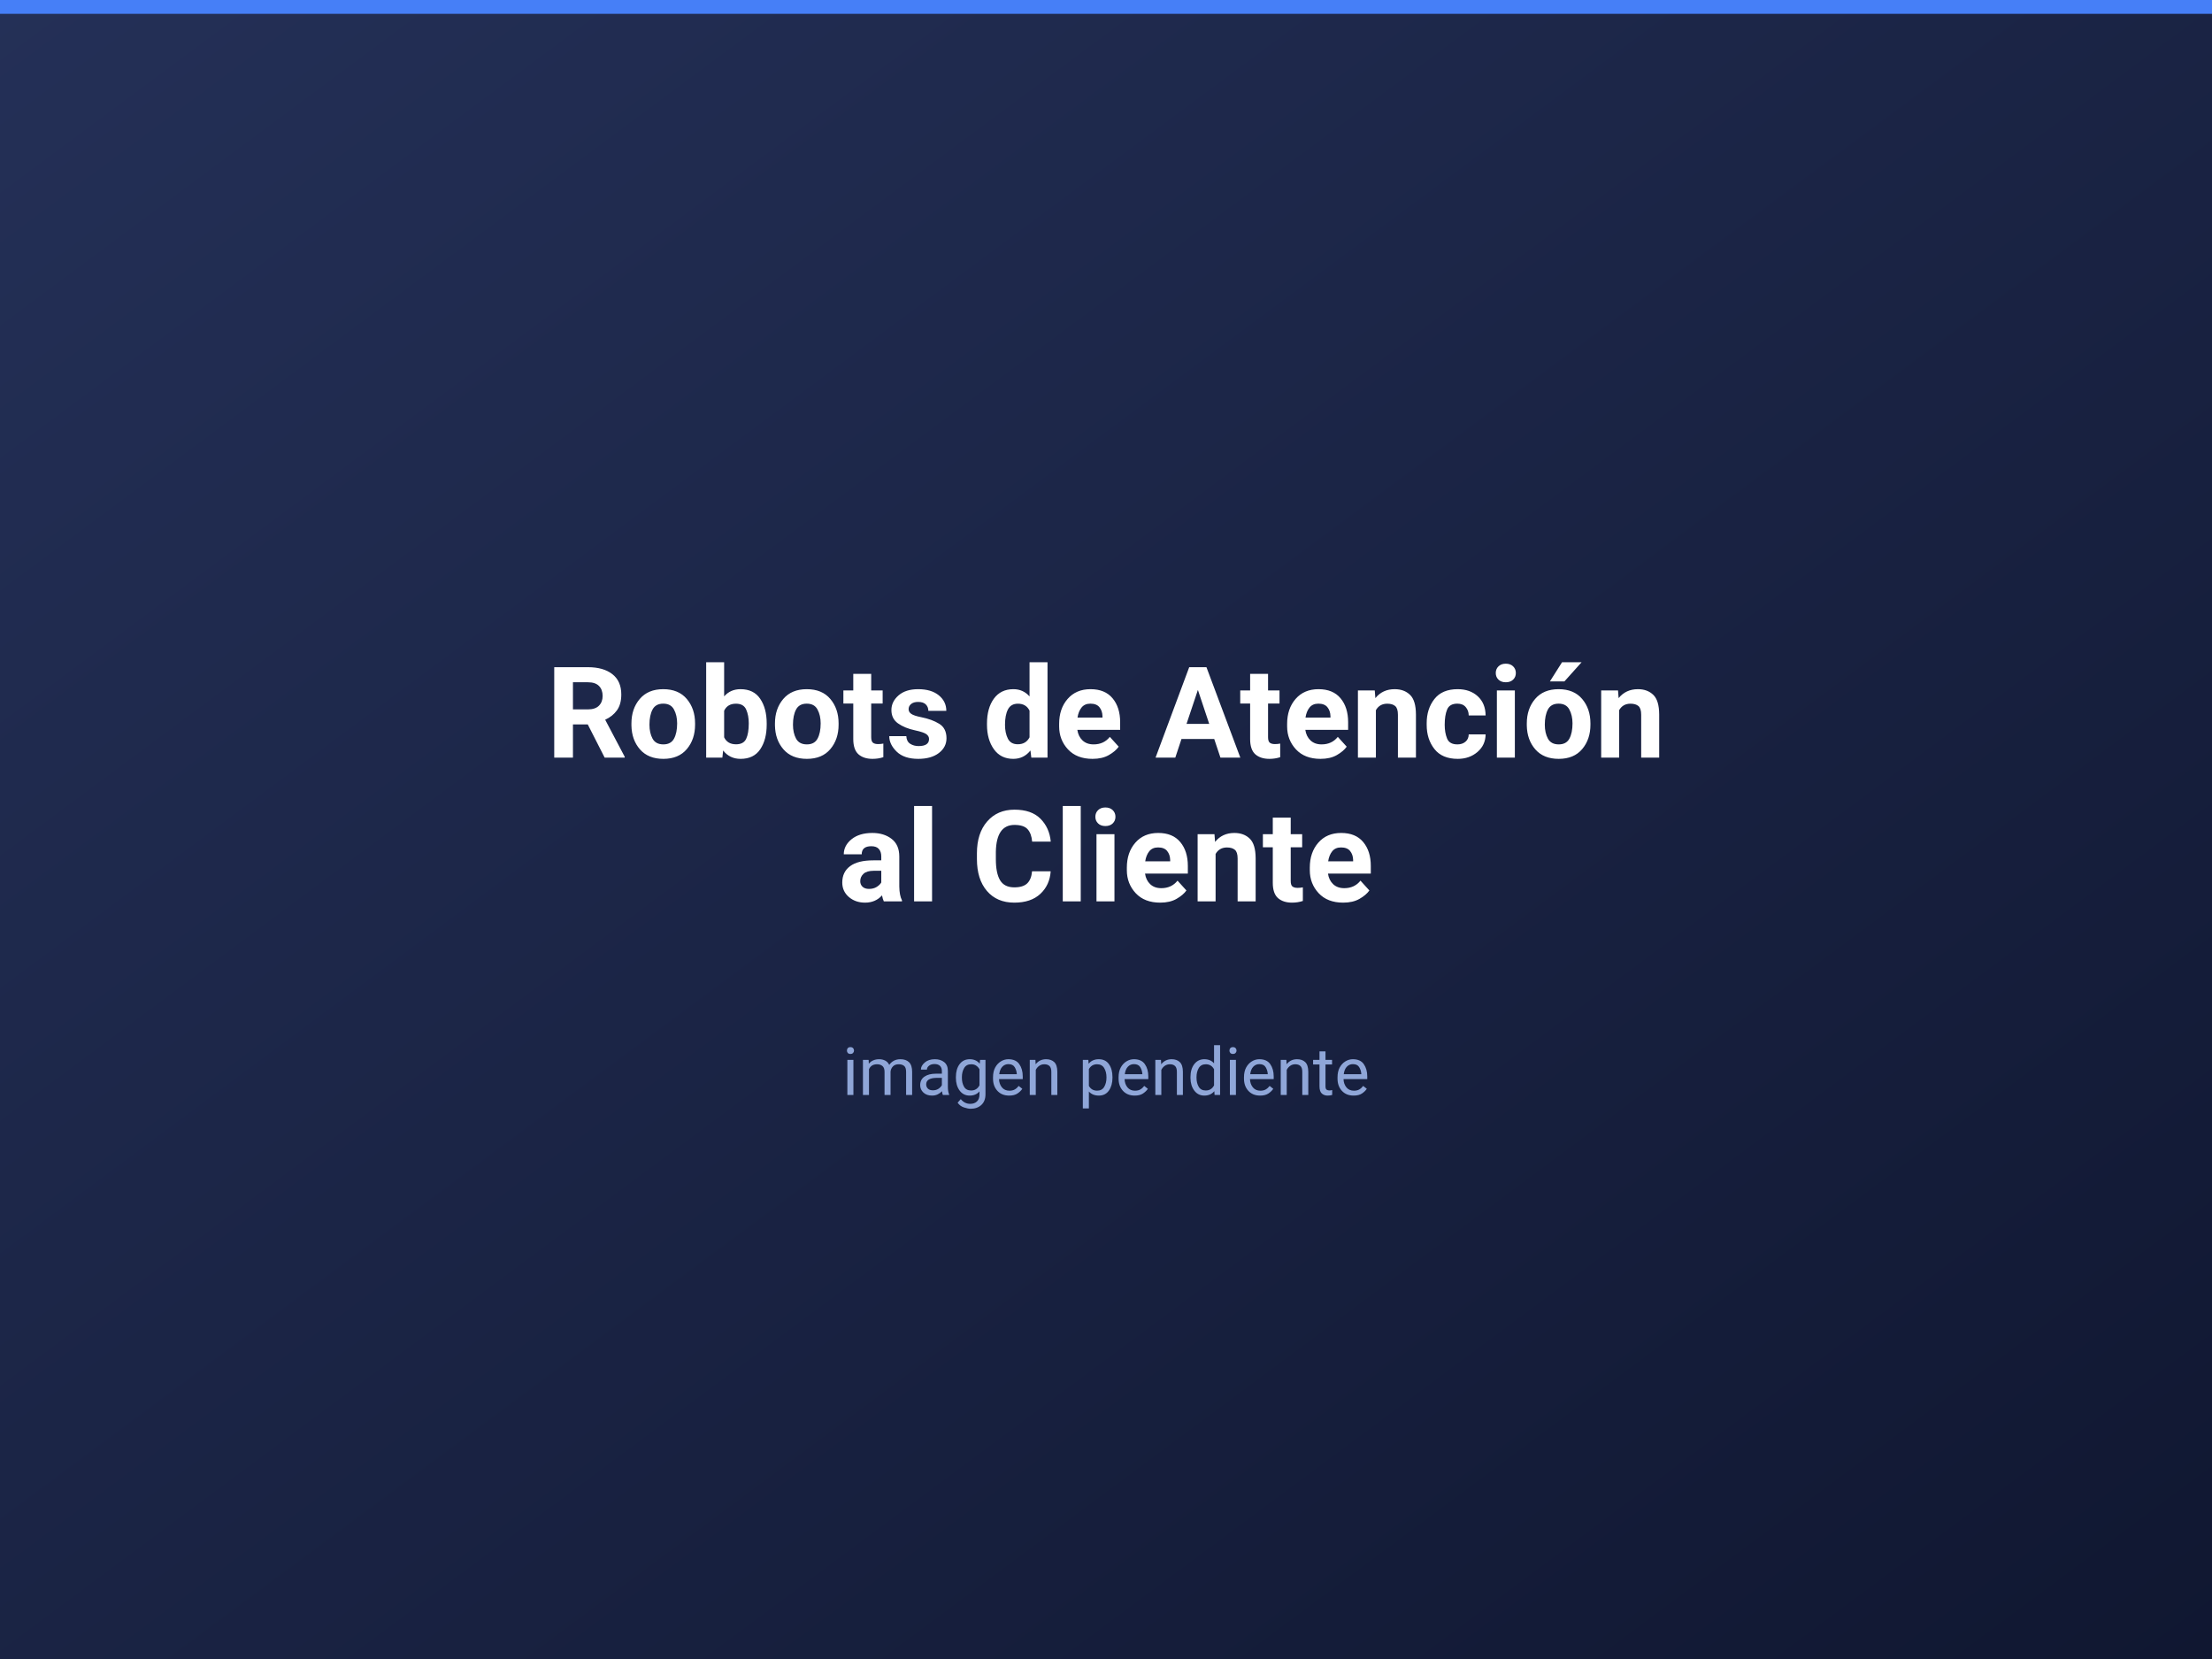
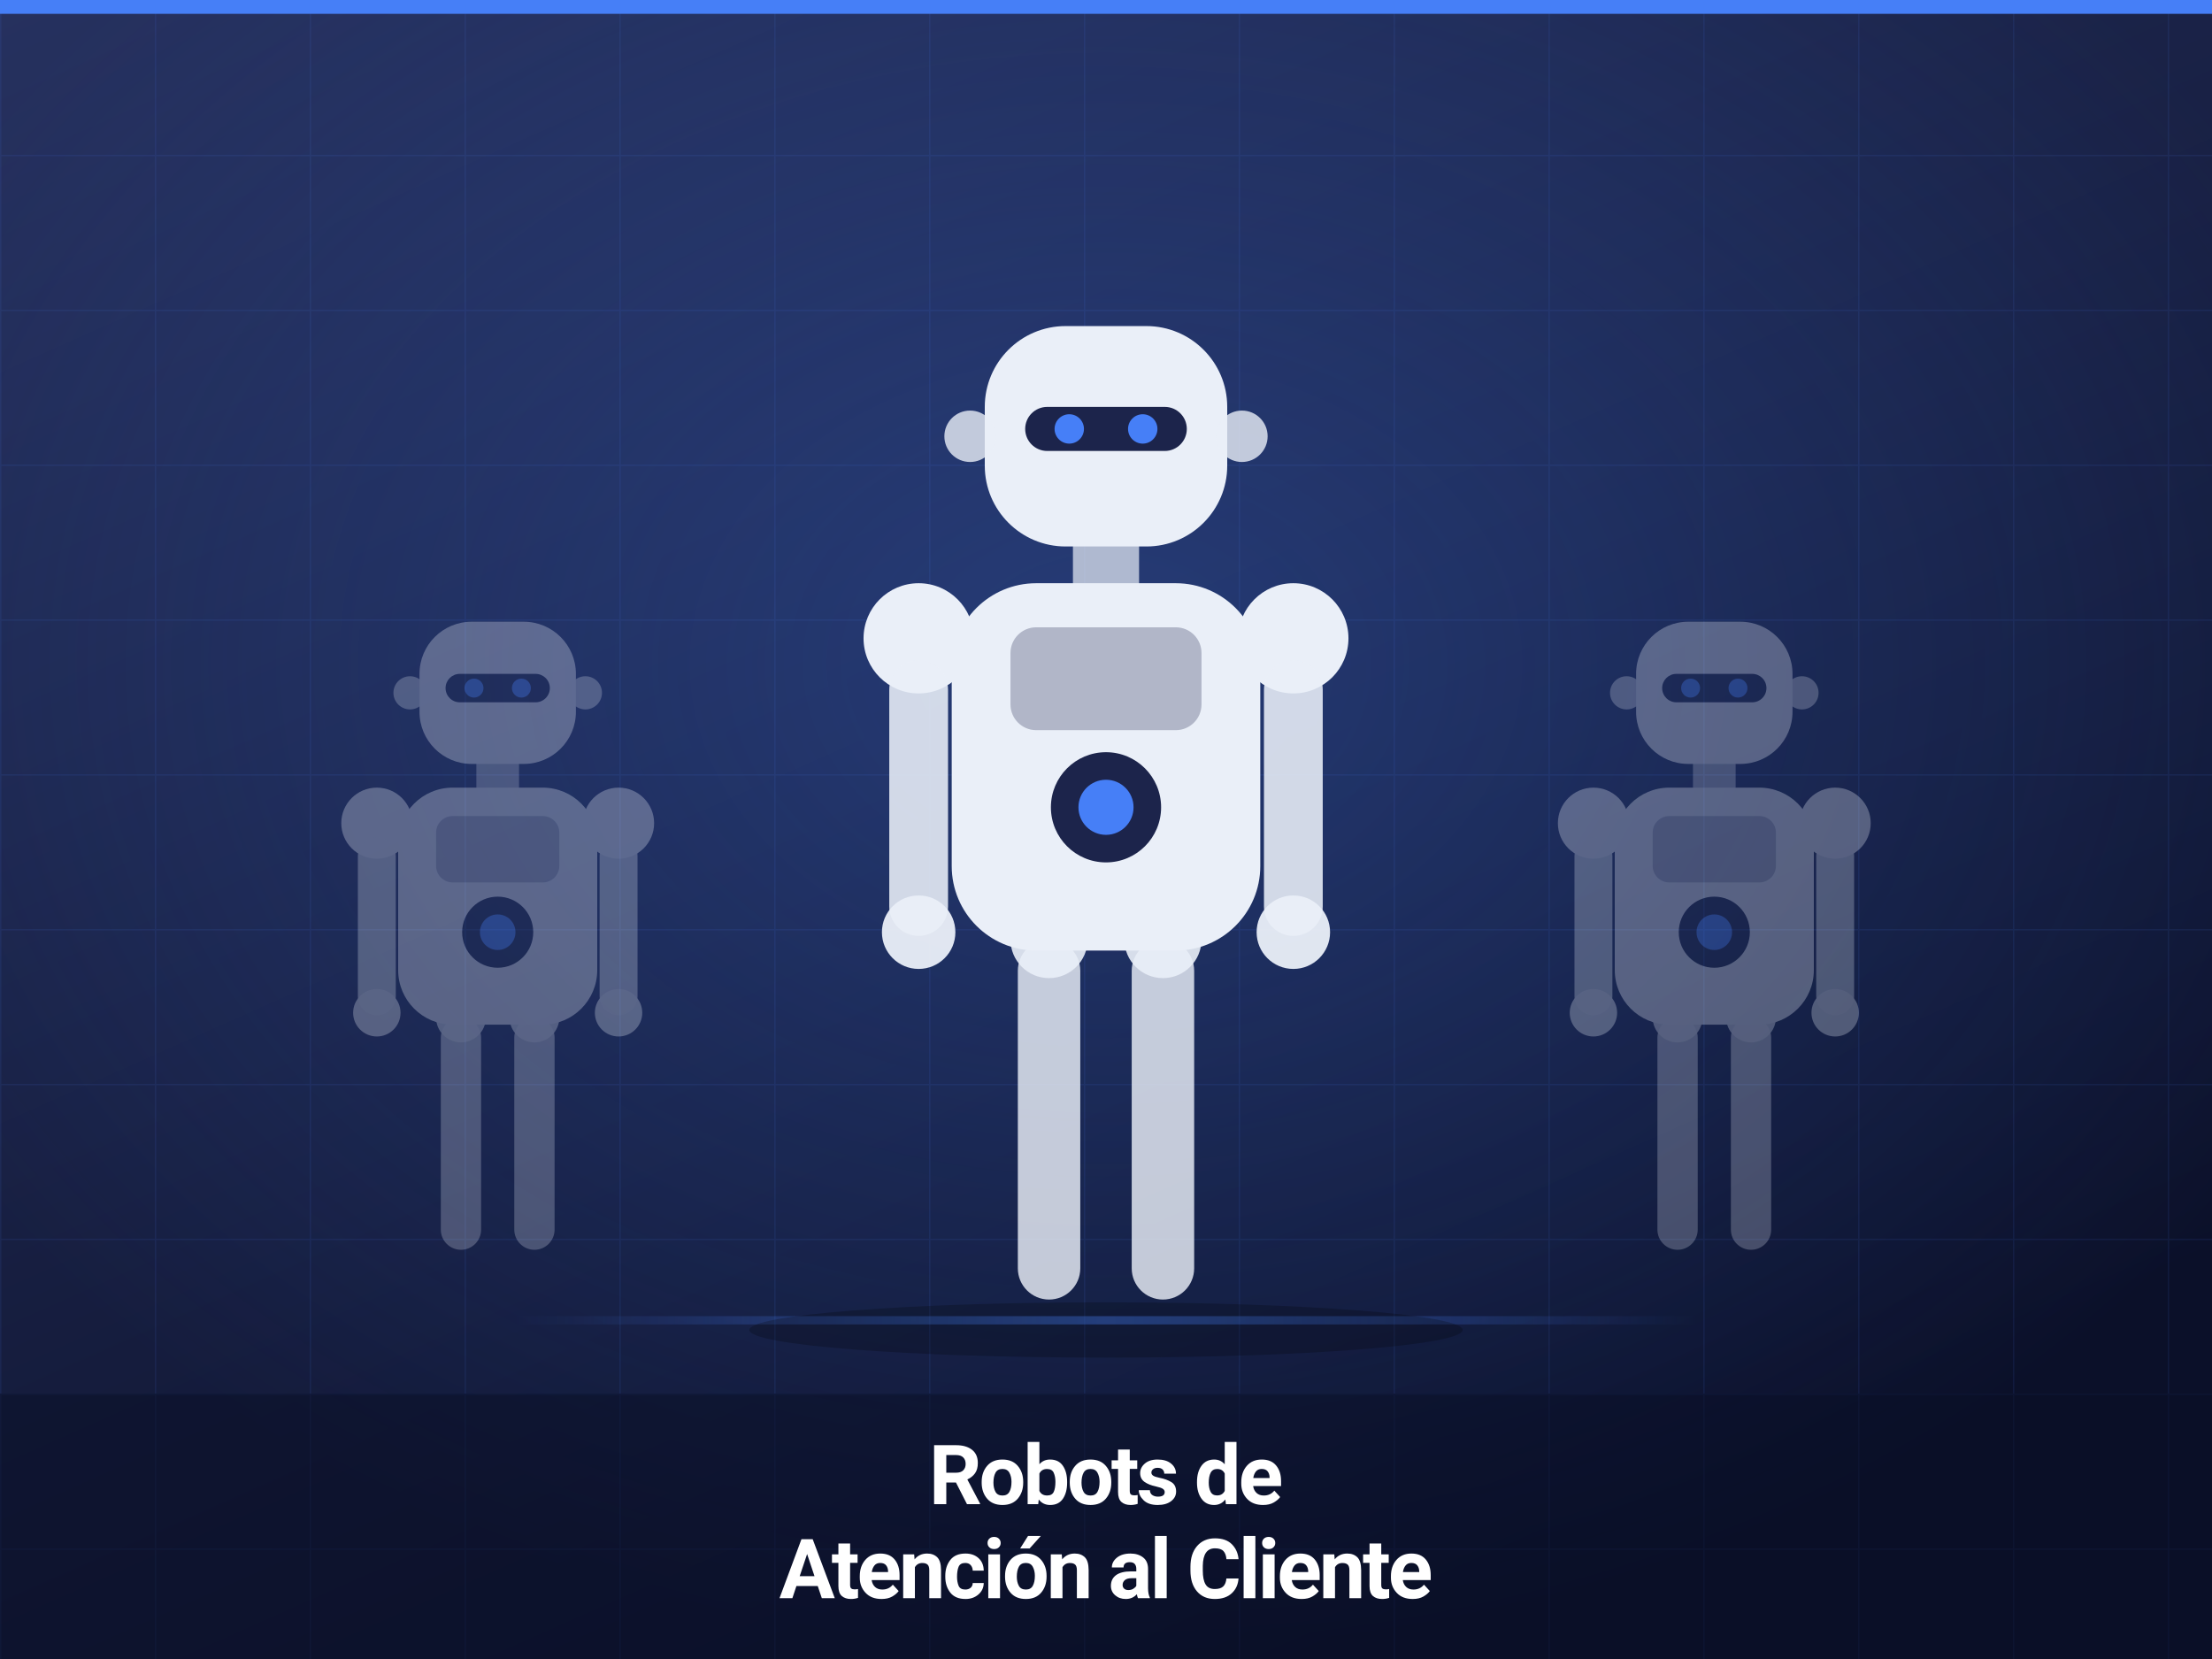
<svg xmlns="http://www.w3.org/2000/svg" viewBox="0 0 800 600" width="800" height="600">
  <defs>
-     <linearGradient id="g" x1="0" y1="0" x2="1" y2="1">
-       <stop offset="0" stop-color="#243057" />
-       <stop offset="1" stop-color="#101731" />
+     <linearGradient id="f" x1="0" y1="0" x2=".6" y2="1">
+       <stop offset="0" stop-color="#26315f" />
+       <stop offset="1" stop-color="#0b1029" />
+     </linearGradient>
+     <radialGradient id="halo" cx="50%" cy="40%" r="60%">
+       <stop offset="0" stop-color="#467ff7" stop-opacity=".28" />
+       <stop offset="1" stop-color="#467ff7" stop-opacity="0" />
+     </radialGradient>
+     <pattern id="rej" width="56" height="56" patternUnits="userSpaceOnUse">
+       <path d="M56 0H0V56" fill="none" stroke="#467ff7" stroke-opacity=".10" />
+     </pattern>
+     <linearGradient id="suelo" x1="0" y1="0" x2="1" y2="0">
+       <stop offset="0" stop-color="#467ff7" stop-opacity="0" />
+       <stop offset=".5" stop-color="#467ff7" stop-opacity=".5" />
+       <stop offset="1" stop-color="#467ff7" stop-opacity="0" />
    </linearGradient>
  </defs>
-   <rect width="800" height="600" fill="url(#g)" />
-   <rect width="800" height="5" fill="#467ff7" />
-   <g font-family="system-ui,-apple-system,Segoe UI,Roboto,sans-serif">
-     <text x="400" y="274" text-anchor="middle" font-size="46" font-weight="700" fill="#fff">Robots de Atención</text>
-     <text x="400" y="326" text-anchor="middle" font-size="46" font-weight="700" fill="#fff">al Cliente</text>
-     <text x="400" y="396" text-anchor="middle" font-size="24" fill="#8fa6d8">imagen pendiente</text>
+   <rect width="800" height="600" fill="url(#f)" />
+   <rect width="800" height="600" fill="url(#rej)" />
+   <rect width="800" height="600" fill="url(#halo)" />
+   <rect x="0" y="0" width="800" height="5" fill="#467ff7" />
+   <g opacity="0.3">
+     <rect x="159.429" y="368.0" width="14.571" height="84.0" rx="7.286" fill="#eaeff8" opacity=".82" />
+     <circle cx="166.714" cy="368.0" r="9.0" fill="#eaeff8" opacity=".9" />
+     <rect x="186.0" y="368.0" width="14.571" height="84.0" rx="7.286" fill="#eaeff8" opacity=".82" />
+     <circle cx="193.286" cy="368.0" r="9.0" fill="#eaeff8" opacity=".9" />
+     <rect x="144.0" y="284.857" width="72.0" height="85.714" rx="19.714" fill="#eaeff8" />
+     <rect x="157.714" y="295.143" width="44.571" height="24.0" rx="6.0" fill="#1c244b" opacity=".28" />
+     <circle cx="180" cy="337.143" r="12.857" fill="#1c244b" />
+     <circle cx="180" cy="337.143" r="6.429" fill="#467ff7" />
+     <circle cx="136.286" cy="297.714" r="12.857" fill="#eaeff8" />
+     <rect x="129.429" y="302.857" width="13.714" height="64.286" rx="6.857" fill="#eaeff8" opacity=".88" />
+     <circle cx="136.286" cy="366.286" r="8.571" fill="#eaeff8" opacity=".95" />
+     <circle cx="223.714" cy="297.714" r="12.857" fill="#eaeff8" />
+     <rect x="216.857" y="302.857" width="13.714" height="64.286" rx="6.857" fill="#eaeff8" opacity=".88" />
+     <circle cx="223.714" cy="366.286" r="8.571" fill="#eaeff8" opacity=".95" />
+     <rect x="172.286" y="274.571" width="15.429" height="12.0" fill="#eaeff8" opacity=".7" />
+     <rect x="151.714" y="224.857" width="56.571" height="51.429" rx="18.857" fill="#eaeff8" />
+     <rect x="161.143" y="243.714" width="37.714" height="10.286" rx="5.143" fill="#1c244b" />
+     <circle cx="171.429" cy="248.857" r="3.429" fill="#467ff7" />
+     <circle cx="188.571" cy="248.857" r="3.429" fill="#467ff7" />
+     <circle cx="148.286" cy="250.571" r="6.0" fill="#eaeff8" opacity=".8" />
+     <circle cx="211.714" cy="250.571" r="6.0" fill="#eaeff8" opacity=".8" />
  </g>
+   <g opacity="0.3">
+     <rect x="599.429" y="368.0" width="14.571" height="84.0" rx="7.286" fill="#eaeff8" opacity=".82" />
+     <circle cx="606.714" cy="368.0" r="9.0" fill="#eaeff8" opacity=".9" />
+     <rect x="626.0" y="368.0" width="14.571" height="84.0" rx="7.286" fill="#eaeff8" opacity=".82" />
+     <circle cx="633.286" cy="368.0" r="9.0" fill="#eaeff8" opacity=".9" />
+     <rect x="584.0" y="284.857" width="72.0" height="85.714" rx="19.714" fill="#eaeff8" />
+     <rect x="597.714" y="295.143" width="44.571" height="24.0" rx="6.0" fill="#1c244b" opacity=".28" />
+     <circle cx="620" cy="337.143" r="12.857" fill="#1c244b" />
+     <circle cx="620" cy="337.143" r="6.429" fill="#467ff7" />
+     <circle cx="576.286" cy="297.714" r="12.857" fill="#eaeff8" />
+     <rect x="569.429" y="302.857" width="13.714" height="64.286" rx="6.857" fill="#eaeff8" opacity=".88" />
+     <circle cx="576.286" cy="366.286" r="8.571" fill="#eaeff8" opacity=".95" />
+     <circle cx="663.714" cy="297.714" r="12.857" fill="#eaeff8" />
+     <rect x="656.857" y="302.857" width="13.714" height="64.286" rx="6.857" fill="#eaeff8" opacity=".88" />
+     <circle cx="663.714" cy="366.286" r="8.571" fill="#eaeff8" opacity=".95" />
+     <rect x="612.286" y="274.571" width="15.429" height="12.0" fill="#eaeff8" opacity=".7" />
+     <rect x="591.714" y="224.857" width="56.571" height="51.429" rx="18.857" fill="#eaeff8" />
+     <rect x="601.143" y="243.714" width="37.714" height="10.286" rx="5.143" fill="#1c244b" />
+     <circle cx="611.429" cy="248.857" r="3.429" fill="#467ff7" />
+     <circle cx="628.571" cy="248.857" r="3.429" fill="#467ff7" />
+     <circle cx="588.286" cy="250.571" r="6.0" fill="#eaeff8" opacity=".8" />
+     <circle cx="651.714" cy="250.571" r="6.0" fill="#eaeff8" opacity=".8" />
+   </g>
+   <rect x="185.0" y="476" width="430" height="3" fill="url(#suelo)" />
+   <ellipse cx="400" cy="481" rx="129.0" ry="10" fill="#000" opacity=".22" />
+   <g opacity="1.0">
+     <rect x="368.114" y="339.8" width="22.586" height="130.2" rx="11.293" fill="#eaeff8" opacity=".82" />
+     <circle cx="379.407" cy="339.8" r="13.95" fill="#eaeff8" opacity=".9" />
+     <rect x="409.3" y="339.8" width="22.586" height="130.2" rx="11.293" fill="#eaeff8" opacity=".82" />
+     <circle cx="420.593" cy="339.8" r="13.95" fill="#eaeff8" opacity=".9" />
+     <rect x="344.2" y="210.929" width="111.6" height="132.857" rx="30.557" fill="#eaeff8" />
+     <rect x="365.457" y="226.871" width="69.086" height="37.2" rx="9.3" fill="#1c244b" opacity=".28" />
+     <circle cx="400" cy="291.971" r="19.929" fill="#1c244b" />
+     <circle cx="400" cy="291.971" r="9.964" fill="#467ff7" />
+     <circle cx="332.243" cy="230.857" r="19.929" fill="#eaeff8" />
+     <rect x="321.614" y="238.829" width="21.257" height="99.643" rx="10.629" fill="#eaeff8" opacity=".88" />
+     <circle cx="332.243" cy="337.143" r="13.286" fill="#eaeff8" opacity=".95" />
+     <circle cx="467.757" cy="230.857" r="19.929" fill="#eaeff8" />
+     <rect x="457.129" y="238.829" width="21.257" height="99.643" rx="10.629" fill="#eaeff8" opacity=".88" />
+     <circle cx="467.757" cy="337.143" r="13.286" fill="#eaeff8" opacity=".95" />
+     <rect x="388.043" y="194.986" width="23.914" height="18.6" fill="#eaeff8" opacity=".7" />
+     <rect x="356.157" y="117.929" width="87.686" height="79.714" rx="29.229" fill="#eaeff8" />
+     <rect x="370.771" y="147.157" width="58.457" height="15.943" rx="7.971" fill="#1c244b" />
+     <circle cx="386.714" cy="155.129" r="5.314" fill="#467ff7" />
+     <circle cx="413.286" cy="155.129" r="5.314" fill="#467ff7" />
+     <circle cx="350.843" cy="157.786" r="9.3" fill="#eaeff8" opacity=".8" />
+     <circle cx="449.157" cy="157.786" r="9.3" fill="#eaeff8" opacity=".8" />
+   </g>
+   <rect x="0" y="504" width="800" height="96" fill="#0a0f26" opacity=".55" />
+   <text x="400.0" y="544" text-anchor="middle" font-family="system-ui,-apple-system,Segoe UI,Roboto,Helvetica,Arial,sans-serif" font-size="30" font-weight="700" fill="#ffffff" letter-spacing="-1">Robots de</text>
+   <text x="400.0" y="578" text-anchor="middle" font-family="system-ui,-apple-system,Segoe UI,Roboto,Helvetica,Arial,sans-serif" font-size="30" font-weight="700" fill="#ffffff" letter-spacing="-1">Atención al Cliente</text>
</svg>
